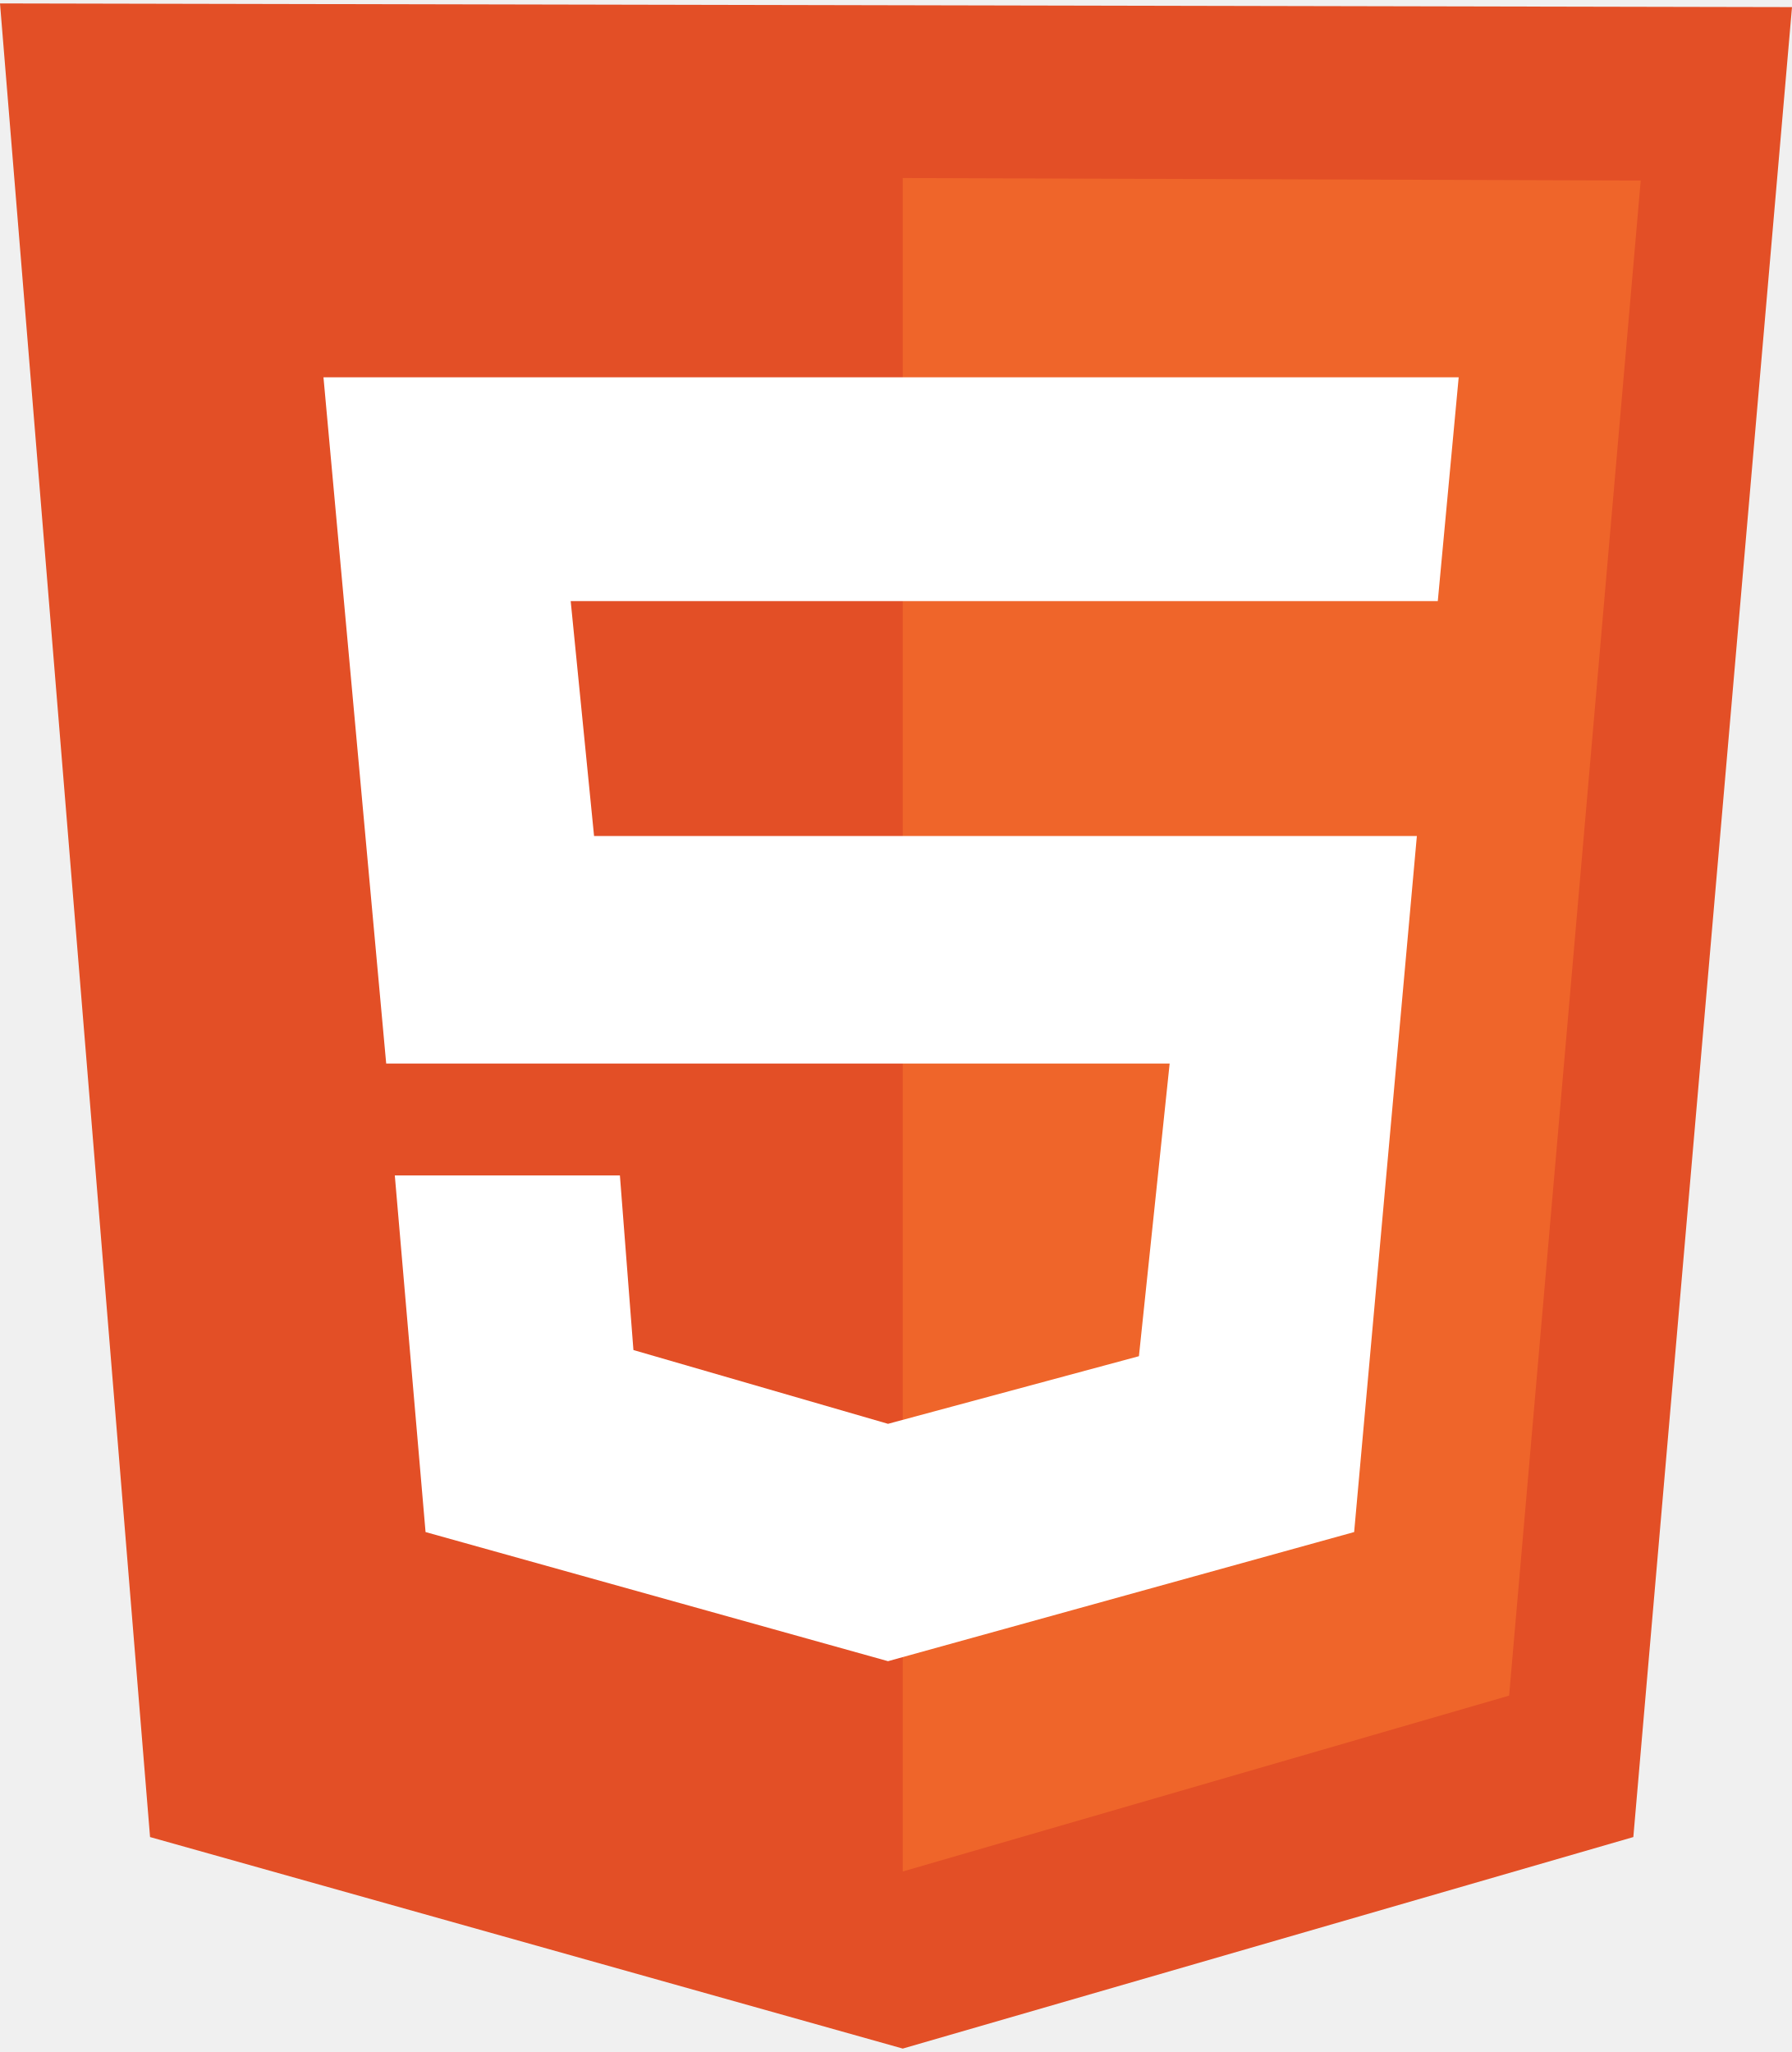
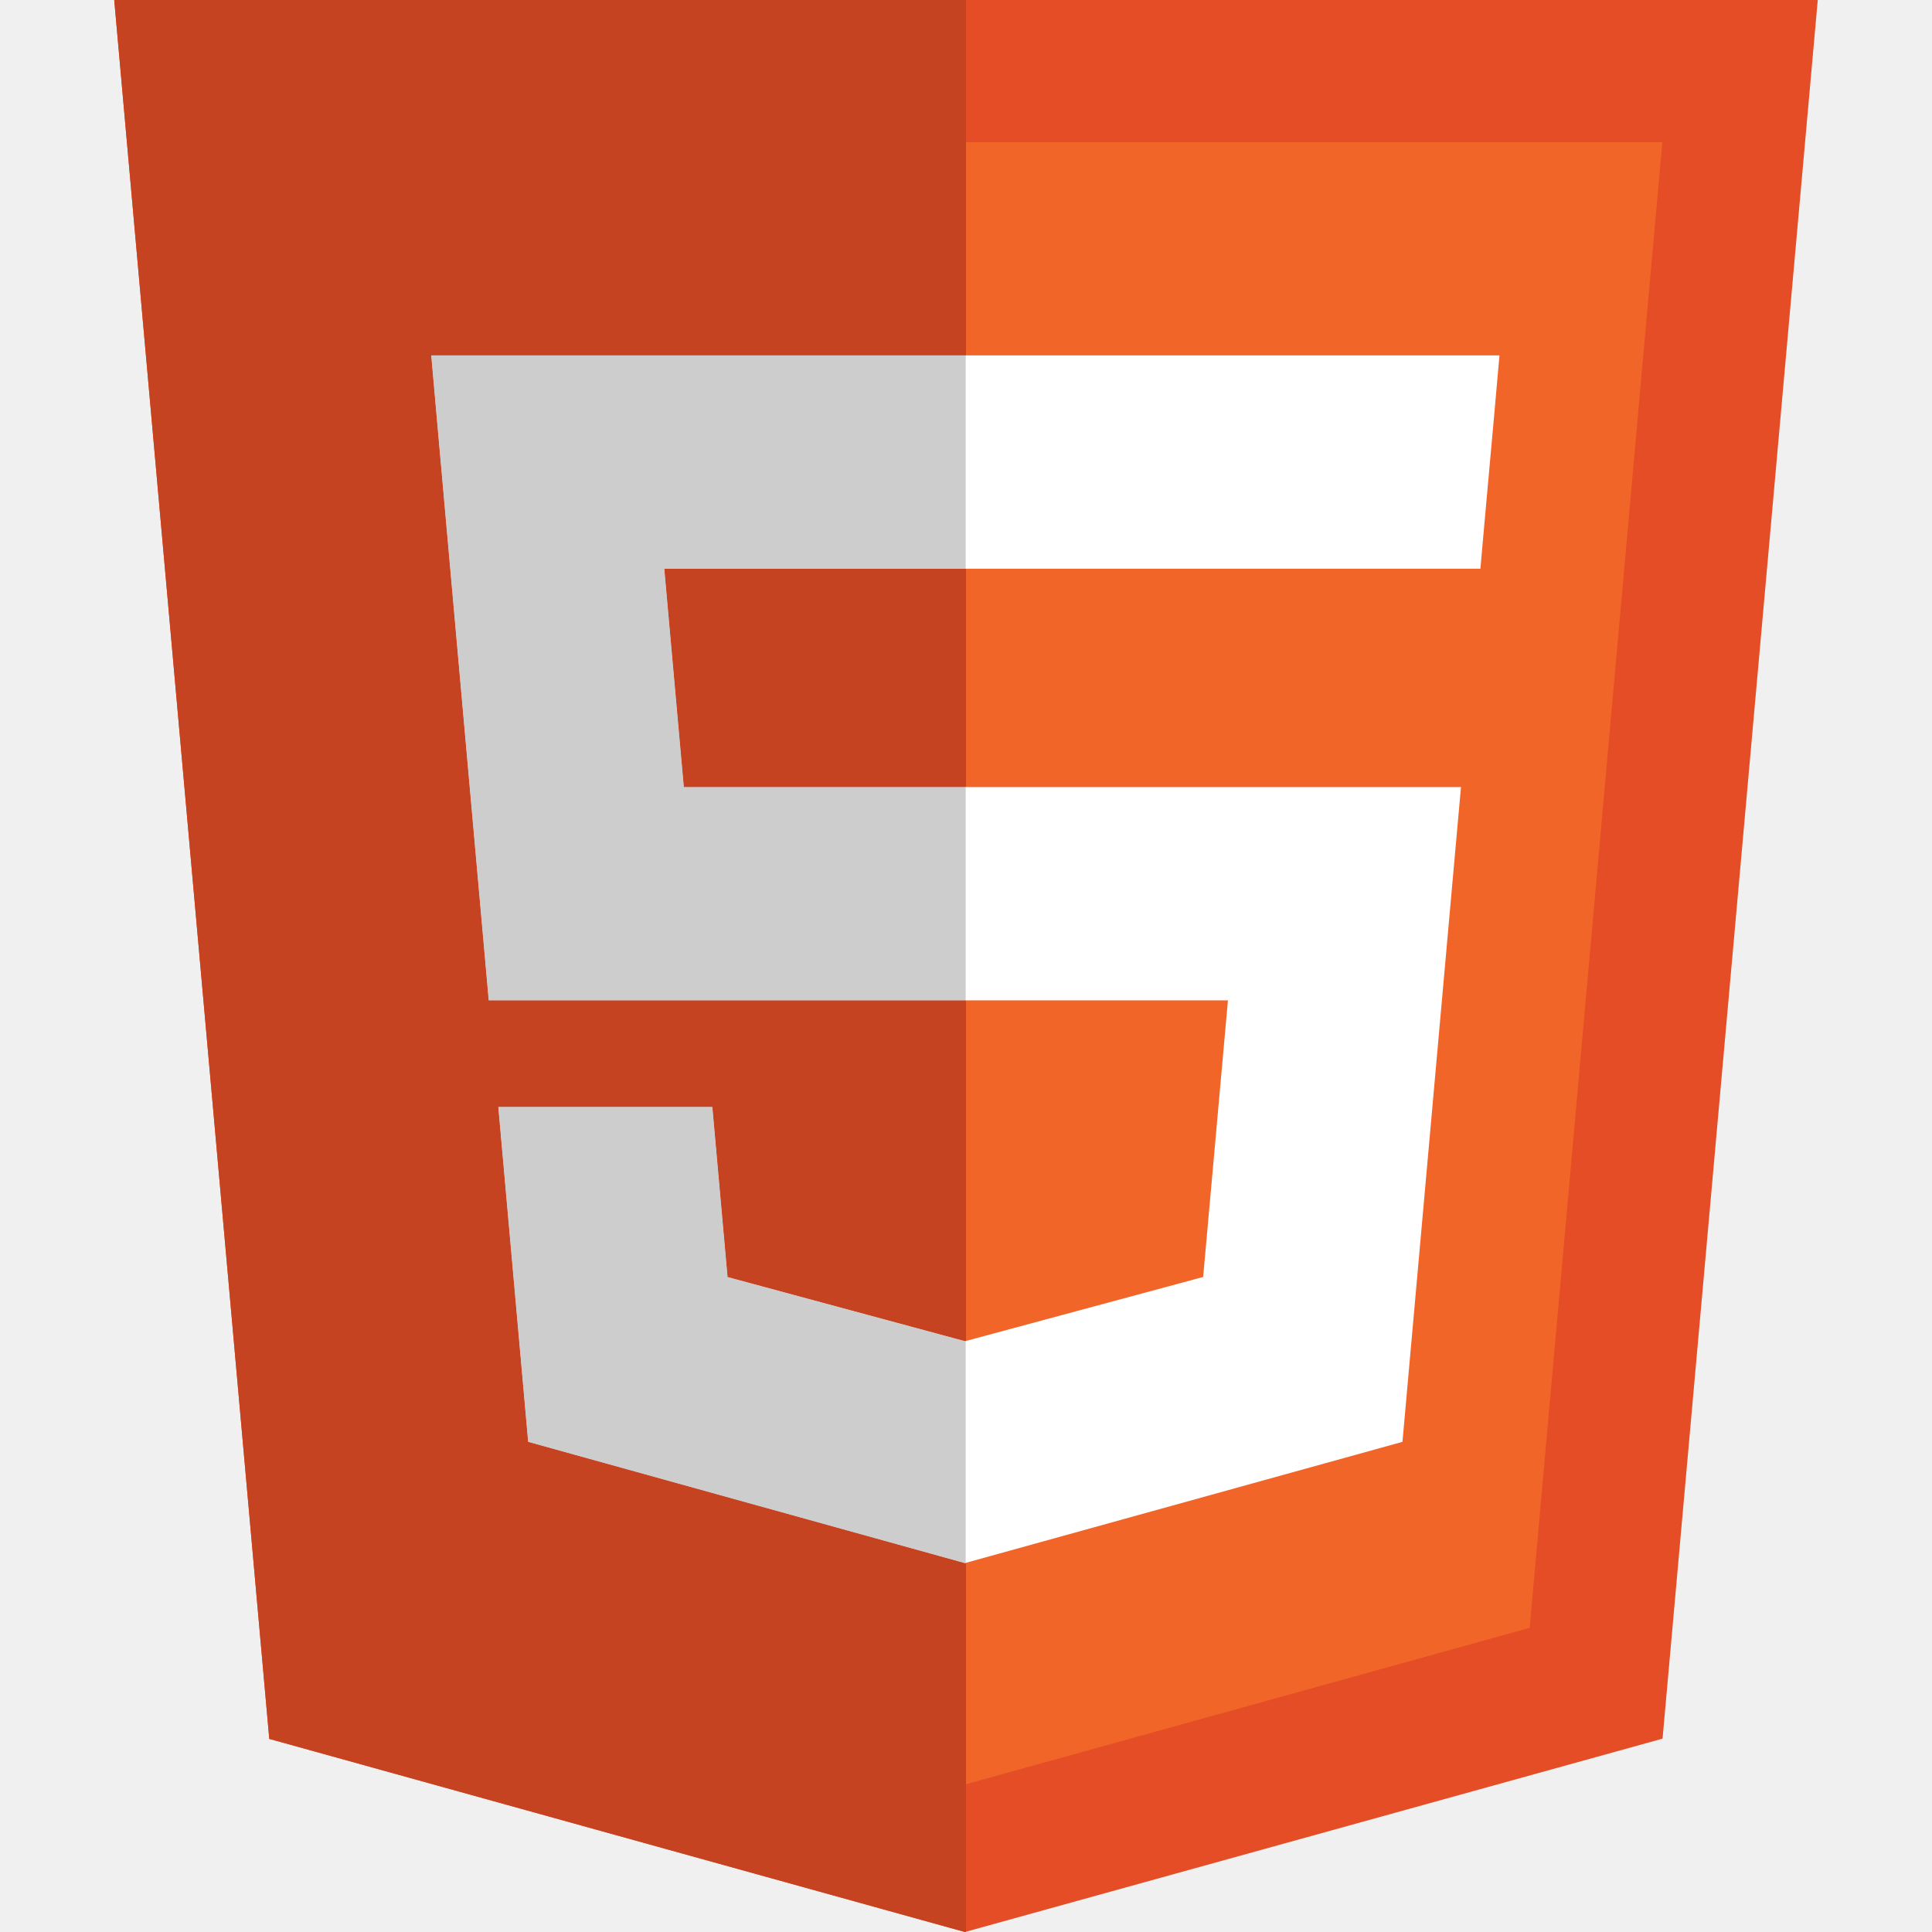
- <svg xmlns="http://www.w3.org/2000/svg" fill="none" height="2500" width="2183" viewBox="0 0 124 141.532">
-   <path d="M10.383 126.894L0 0l124 .255-10.979 126.639-50.553 14.638z" fill="#e34f26" />
-   <path d="M62.468 129.277V12.085l51.064.17-9.106 104.851z" fill="#ef652a" />
-   <path d="M99.49 41.362l1.446-15.49H22.383l4.34 47.49h54.213L78.81 93.617l-17.362 4.68-17.617-5.106-.936-12.085H27.319l2.128 24.681 32 8.936 32.255-8.936 4.34-48.17H41.107L39.49 41.362z" fill="#fff" />
+ <svg xmlns="http://www.w3.org/2000/svg" enable-background="new 0 0 24 24" viewBox="0 0 24 24" id="html">
+   <polygon fill="#E44D26" points="3.345 21.601 1.419 0 22.581 0 20.653 21.598 11.987 24 3.345 21.601" />
+   <polygon fill="#F16529" points="12 22.164 19.002 20.222 20.65 1.766 12 1.766" />
+   <path fill="#EBEBEB" d="M12,9.778H8.495L8.252,7.065H12v-2.65H5.357l0.063,0.711l0.651,7.3H12V9.778L12,9.778z M12,16.658l-0.012,0.003l-2.95-0.797l-0.189-2.113H6.19l0.371,4.16l5.427,1.507L12,19.414V16.658L12,16.658z" />
+   <path fill="#FFF" d="M11.991,9.778v2.649h3.263l-0.308,3.436l-2.955,0.797v2.756l5.431-1.505l0.04-0.448l0.623-6.974l0.064-0.712h-0.714H11.991L11.991,9.778z M11.991,4.415v2.65h6.399l0.053-0.596l0.121-1.343l0.063-0.711H11.991L11.991,4.415z" />
+   <polygon fill="#DEDEDE" points="12 23.996 11.987 24 12 24 12 23.996" />
+   <path fill="#C64321" d="M12,7.065L12,7.065H8.252l0.242,2.713h3.496H12V7.065L12,7.065z M12,0H1.419l1.926,21.601L11.987,24L12,23.996v-4.582v0l-0.012,0.004l-5.427-1.507l-0.371-4.16h2.659l0.189,2.113l2.95,0.797l0.003-0.001v0L12,16.658v-4.231H6.071l-0.651-7.3L5.357,4.415h6.634H12V0L12,0z" />
+   <path fill="#CDCDCD" d="M8.849,13.751H6.19l0.371,4.16l5.427,1.507L12,19.414v0l-0.009,0.002v-2.756l-0.003,0.001l-2.95-0.797L8.849,13.751L8.849,13.751z M11.991,4.415H5.357l0.063,0.711l0.651,7.3H12h-0.009V9.778H8.495L8.252,7.065H12h-0.009V4.415L11.991,4.415z" />
+   <path fill="#DEDEDE" d="M12,16.658l-0.009,0.002v0v2.756L12,19.414V16.658L12,16.658z M12,9.778h-0.009v2.649H12V9.778L12,9.778z M12,4.415h-0.009v2.65H12V4.415L12,4.415z" />
</svg>
